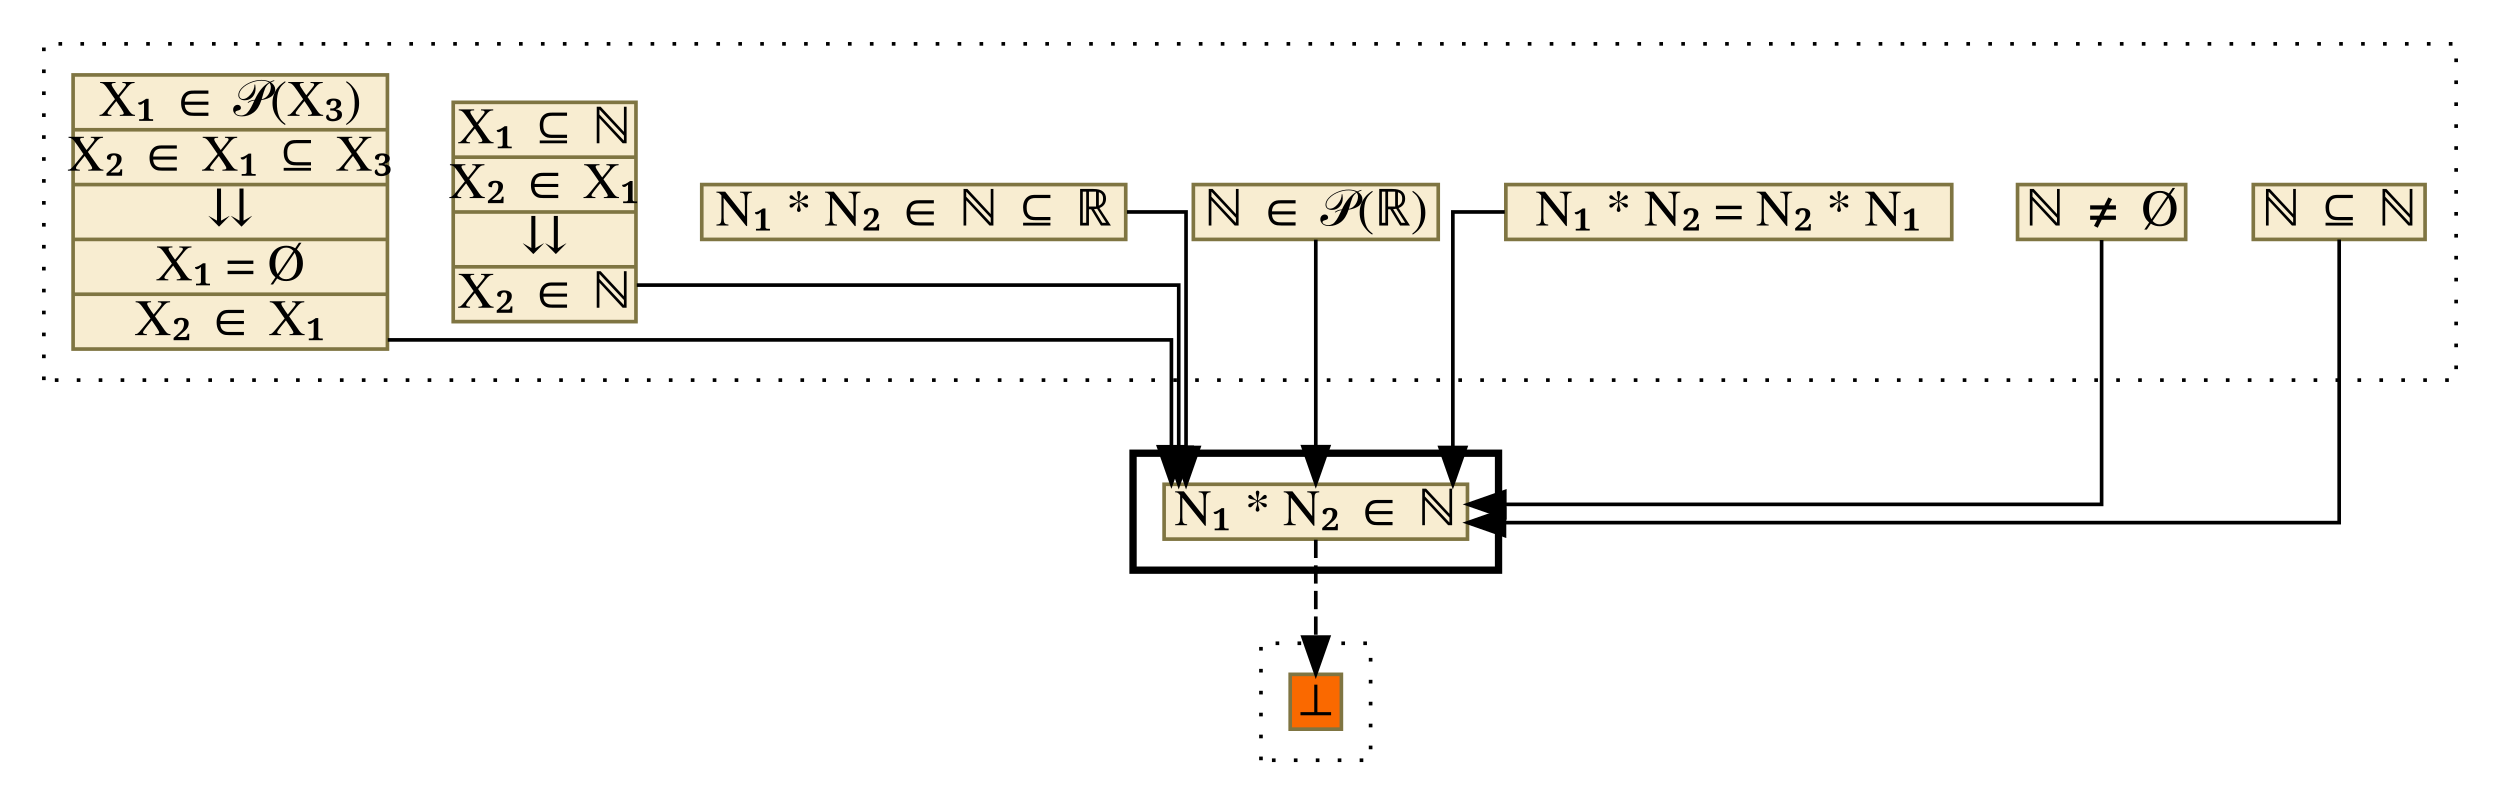
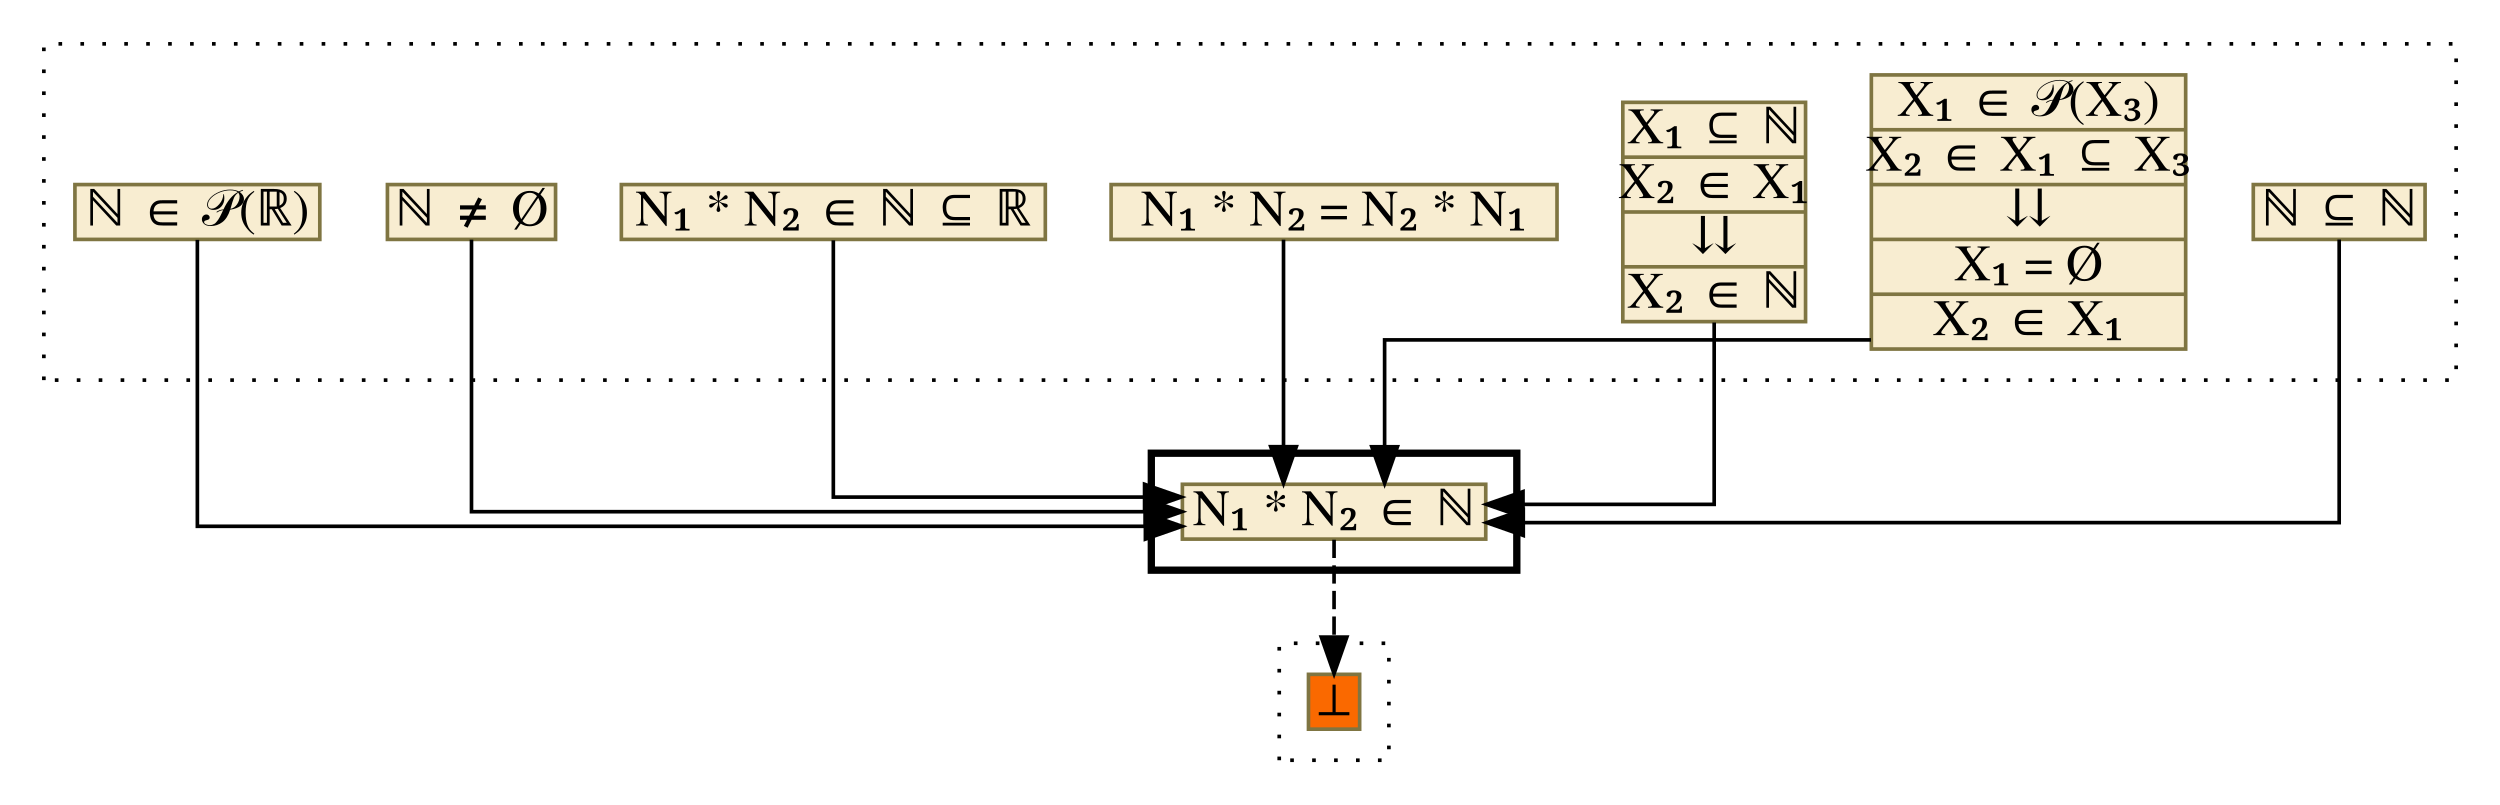
<svg xmlns="http://www.w3.org/2000/svg" xmlns:xlink="http://www.w3.org/1999/xlink" width="684pt" height="220pt" viewBox="0.00 0.00 684.00 220.00">
  <g id="graph0" class="graph" transform="scale(1 1) rotate(0) translate(4 216)">
    <g id="clust1" class="cluster">
      <polygon fill="transparent" stroke="black" stroke-dasharray="1,5" points="8,-112 8,-204 668,-204 668,-112 8,-112" />
    </g>
    <g id="clust2" class="cluster">
-       <polygon fill="transparent" stroke="black" stroke-width="2" points="306,-60 306,-92 406,-92 406,-60 306,-60" />
+       <polygon fill="transparent" stroke="black" stroke-width="2" points="311,-60 311,-92 411,-92 411,-60 311,-60" />
    </g>
    <g id="clust3" class="cluster">
-       <polygon fill="transparent" stroke="black" stroke-dasharray="1,5" points="341,-8 341,-40 371,-40 371,-8 341,-8" />
+       <polygon fill="transparent" stroke="black" stroke-dasharray="1,5" points="346,-8 346,-40 376,-40 376,-8 346,-8" />
    </g>
    <g id="node1" class="node">
      <g id="a_node1">
        <a xlink:href="c_0_127.html" xlink:title="{ℕ ⊆ ℕ}" target="_vizar">
          <polygon fill="#f8edd1" stroke="#7f7542" points="612.5,-150.5 612.5,-165.5 659.5,-165.5 659.5,-150.5 612.5,-150.5" />
          <text text-anchor="middle" x="636" y="-154.3" font-family="Times,serif" font-size="14.00">ℕ ⊆ ℕ</text>
        </a>
      </g>
    </g>
    <g id="node8" class="node">
      <g id="a_node8">
        <a xlink:href="c_0_136.html" xlink:title="{N₁ * N₂ ∈ ℕ}" target="_vizar">
-           <polygon fill="#f8edd1" stroke="#7f7542" points="314.5,-68.5 314.5,-83.5 397.5,-83.5 397.5,-68.5 314.5,-68.5" />
-           <text text-anchor="middle" x="356" y="-72.3" font-family="Times,serif" font-size="14.00">N₁ * N₂ ∈ ℕ</text>
+           <polygon fill="#f8edd1" stroke="#7f7542" points="319.5,-68.5 319.5,-83.5 402.5,-83.5 402.5,-68.5 319.5,-68.5" />
+           <text text-anchor="middle" x="361" y="-72.3" font-family="Times,serif" font-size="14.00">N₁ * N₂ ∈ ℕ</text>
        </a>
      </g>
    </g>
    <g id="edge1" class="edge">
-       <path fill="none" stroke="black" d="M636,-150.46C636,-129.65 636,-73 636,-73 636,-73 407.62,-73 407.62,-73" />
-       <polygon fill="black" stroke="black" points="407.62,-69.5 397.62,-73 407.62,-76.5 407.62,-69.5" />
+       <path fill="none" stroke="black" d="M636,-150.46C636,-129.65 636,-73 636,-73 636,-73 412.77,-73 412.77,-73" />
+       <polygon fill="black" stroke="black" points="412.77,-69.5 402.77,-73 412.77,-76.5 412.77,-69.5" />
    </g>
    <g id="node2" class="node">
      <g id="a_node2">
-         <a xlink:href="c_0_132.html" xlink:title="{ℕ ≠ Ø}" target="_vizar">
-           <polygon fill="#f8edd1" stroke="#7f7542" points="548,-150.5 548,-165.5 594,-165.5 594,-150.5 548,-150.5" />
-           <text text-anchor="middle" x="571" y="-154.3" font-family="Times,serif" font-size="14.00">ℕ ≠ Ø</text>
+         <a xlink:href="c_0_129.html" xlink:title="{X₁ ∈ 𝒫(X₃)|X₂ ∈ X₁ ⊆ X₃|⇊|X₁ = Ø|X₂ ∈ X₁}" target="_vizar">
+           <polygon fill="#f8edd1" stroke="#7f7542" points="508,-120.5 508,-195.5 594,-195.5 594,-120.5 508,-120.5" />
+           <text text-anchor="middle" x="551" y="-184.3" font-family="Times,serif" font-size="14.00">X₁ ∈ 𝒫(X₃)</text>
+           <polyline fill="none" stroke="#7f7542" points="508,-180.5 594,-180.5 " />
+           <text text-anchor="middle" x="551" y="-169.3" font-family="Times,serif" font-size="14.00">X₂ ∈ X₁ ⊆ X₃</text>
+           <polyline fill="none" stroke="#7f7542" points="508,-165.5 594,-165.5 " />
+           <text text-anchor="middle" x="551" y="-154.3" font-family="Times,serif" font-size="14.00">⇊</text>
+           <polyline fill="none" stroke="#7f7542" points="508,-150.5 594,-150.5 " />
+           <text text-anchor="middle" x="551" y="-139.3" font-family="Times,serif" font-size="14.00">X₁ = Ø</text>
+           <polyline fill="none" stroke="#7f7542" points="508,-135.5 594,-135.5 " />
+           <text text-anchor="middle" x="551" y="-124.3" font-family="Times,serif" font-size="14.00">X₂ ∈ X₁</text>
        </a>
      </g>
    </g>
    <g id="edge2" class="edge">
-       <path fill="none" stroke="black" d="M571,-150.33C571,-130.31 571,-78 571,-78 571,-78 407.71,-78 407.71,-78" />
-       <polygon fill="black" stroke="black" points="407.71,-74.5 397.71,-78 407.71,-81.5 407.71,-74.5" />
+       <path fill="none" stroke="black" d="M507.9,-123C455.75,-123 374.83,-123 374.83,-123 374.83,-123 374.83,-93.76 374.83,-93.76" />
+       <polygon fill="black" stroke="black" points="378.33,-93.76 374.83,-83.76 371.33,-93.76 378.33,-93.76" />
    </g>
    <g id="node3" class="node">
      <g id="a_node3">
-         <a xlink:href="c_0_63.html" xlink:title="{N₁ * N₂ = N₂ * N₁}" target="_vizar">
-           <polygon fill="#f8edd1" stroke="#7f7542" points="408,-150.5 408,-165.5 530,-165.5 530,-150.5 408,-150.5" />
-           <text text-anchor="middle" x="469" y="-154.3" font-family="Times,serif" font-size="14.00">N₁ * N₂ = N₂ * N₁</text>
+         <a xlink:href="c_0_126.html" xlink:title="{X₁ ⊆ ℕ|X₂ ∈ X₁|⇊|X₂ ∈ ℕ}" target="_vizar">
+           <polygon fill="#f8edd1" stroke="#7f7542" points="440,-128 440,-188 490,-188 490,-128 440,-128" />
+           <text text-anchor="middle" x="465" y="-176.8" font-family="Times,serif" font-size="14.00">X₁ ⊆ ℕ</text>
+           <polyline fill="none" stroke="#7f7542" points="440,-173 490,-173 " />
+           <text text-anchor="middle" x="465" y="-161.8" font-family="Times,serif" font-size="14.00">X₂ ∈ X₁</text>
+           <polyline fill="none" stroke="#7f7542" points="440,-158 490,-158 " />
+           <text text-anchor="middle" x="465" y="-146.8" font-family="Times,serif" font-size="14.00">⇊</text>
+           <polyline fill="none" stroke="#7f7542" points="440,-143 490,-143 " />
+           <text text-anchor="middle" x="465" y="-131.8" font-family="Times,serif" font-size="14.00">X₂ ∈ ℕ</text>
        </a>
      </g>
    </g>
    <g id="edge3" class="edge">
-       <path fill="none" stroke="black" d="M407.7,-158C399.31,-158 393.5,-158 393.5,-158 393.5,-158 393.5,-93.57 393.5,-93.57" />
-       <polygon fill="black" stroke="black" points="397,-93.57 393.5,-83.57 390,-93.57 397,-93.57" />
+       <path fill="none" stroke="black" d="M465,-127.76C465,-105.1 465,-78 465,-78 465,-78 412.7,-78 412.7,-78" />
+       <polygon fill="black" stroke="black" points="412.7,-74.5 402.7,-78 412.7,-81.5 412.7,-74.5" />
    </g>
    <g id="node4" class="node">
      <g id="a_node4">
-         <a xlink:href="c_0_131.html" xlink:title="{ℕ ∈ 𝒫(ℝ)}" target="_vizar">
-           <polygon fill="#f8edd1" stroke="#7f7542" points="322.5,-150.5 322.5,-165.5 389.5,-165.5 389.5,-150.5 322.5,-150.5" />
-           <text text-anchor="middle" x="356" y="-154.3" font-family="Times,serif" font-size="14.00">ℕ ∈ 𝒫(ℝ)</text>
+         <a xlink:href="c_0_63.html" xlink:title="{N₁ * N₂ = N₂ * N₁}" target="_vizar">
+           <polygon fill="#f8edd1" stroke="#7f7542" points="300,-150.5 300,-165.5 422,-165.5 422,-150.5 300,-150.5" />
+           <text text-anchor="middle" x="361" y="-154.3" font-family="Times,serif" font-size="14.00">N₁ * N₂ = N₂ * N₁</text>
        </a>
      </g>
    </g>
    <g id="edge4" class="edge">
-       <path fill="none" stroke="black" d="M356,-150.43C356,-150.43 356,-93.79 356,-93.79" />
-       <polygon fill="black" stroke="black" points="359.5,-93.79 356,-83.79 352.5,-93.79 359.5,-93.79" />
+       <path fill="none" stroke="black" d="M347.17,-150.43C347.17,-150.43 347.17,-93.79 347.17,-93.79" />
+       <polygon fill="black" stroke="black" points="350.67,-93.79 347.17,-83.79 343.67,-93.79 350.67,-93.79" />
    </g>
    <g id="node5" class="node">
      <g id="a_node5">
        <a xlink:href="c_0_130.html" xlink:title="{N₁ * N₂ ∈ ℕ ⊆ ℝ}" target="_vizar">
-           <polygon fill="#f8edd1" stroke="#7f7542" points="188,-150.5 188,-165.5 304,-165.5 304,-150.5 188,-150.5" />
-           <text text-anchor="middle" x="246" y="-154.3" font-family="Times,serif" font-size="14.00">N₁ * N₂ ∈ ℕ ⊆ ℝ</text>
+           <polygon fill="#f8edd1" stroke="#7f7542" points="166,-150.5 166,-165.5 282,-165.5 282,-150.5 166,-150.5" />
+           <text text-anchor="middle" x="224" y="-154.3" font-family="Times,serif" font-size="14.00">N₁ * N₂ ∈ ℕ ⊆ ℝ</text>
        </a>
      </g>
    </g>
    <g id="edge5" class="edge">
-       <path fill="none" stroke="black" d="M304.33,-158C313.76,-158 320.5,-158 320.5,-158 320.5,-158 320.5,-93.57 320.5,-93.57" />
-       <polygon fill="black" stroke="black" points="324,-93.57 320.5,-83.57 317,-93.57 324,-93.57" />
+       <path fill="none" stroke="black" d="M224,-150.24C224,-130.51 224,-80 224,-80 224,-80 309.15,-80 309.15,-80" />
+       <polygon fill="black" stroke="black" points="309.15,-83.5 319.15,-80 309.15,-76.5 309.15,-83.5" />
    </g>
    <g id="node6" class="node">
      <g id="a_node6">
-         <a xlink:href="c_0_126.html" xlink:title="{X₁ ⊆ ℕ|X₂ ∈ X₁|⇊|X₂ ∈ ℕ}" target="_vizar">
-           <polygon fill="#f8edd1" stroke="#7f7542" points="120,-128 120,-188 170,-188 170,-128 120,-128" />
-           <text text-anchor="middle" x="145" y="-176.8" font-family="Times,serif" font-size="14.00">X₁ ⊆ ℕ</text>
-           <polyline fill="none" stroke="#7f7542" points="120,-173 170,-173 " />
-           <text text-anchor="middle" x="145" y="-161.8" font-family="Times,serif" font-size="14.00">X₂ ∈ X₁</text>
-           <polyline fill="none" stroke="#7f7542" points="120,-158 170,-158 " />
-           <text text-anchor="middle" x="145" y="-146.8" font-family="Times,serif" font-size="14.00">⇊</text>
-           <polyline fill="none" stroke="#7f7542" points="120,-143 170,-143 " />
-           <text text-anchor="middle" x="145" y="-131.8" font-family="Times,serif" font-size="14.00">X₂ ∈ ℕ</text>
+         <a xlink:href="c_0_132.html" xlink:title="{ℕ ≠ Ø}" target="_vizar">
+           <polygon fill="#f8edd1" stroke="#7f7542" points="102,-150.5 102,-165.5 148,-165.5 148,-150.5 102,-150.5" />
+           <text text-anchor="middle" x="125" y="-154.3" font-family="Times,serif" font-size="14.00">ℕ ≠ Ø</text>
        </a>
      </g>
    </g>
    <g id="edge6" class="edge">
-       <path fill="none" stroke="black" d="M170.23,-138C218.35,-138 318.5,-138 318.5,-138 318.5,-138 318.5,-93.6 318.5,-93.6" />
-       <polygon fill="black" stroke="black" points="322,-93.6 318.5,-83.6 315,-93.6 322,-93.6" />
+       <path fill="none" stroke="black" d="M125,-150.43C125,-130.13 125,-76 125,-76 125,-76 309.35,-76 309.35,-76" />
+       <polygon fill="black" stroke="black" points="309.35,-79.5 319.35,-76 309.35,-72.5 309.35,-79.5" />
    </g>
    <g id="node7" class="node">
      <g id="a_node7">
-         <a xlink:href="c_0_129.html" xlink:title="{X₁ ∈ 𝒫(X₃)|X₂ ∈ X₁ ⊆ X₃|⇊|X₁ = Ø|X₂ ∈ X₁}" target="_vizar">
-           <polygon fill="#f8edd1" stroke="#7f7542" points="16,-120.5 16,-195.5 102,-195.5 102,-120.5 16,-120.5" />
-           <text text-anchor="middle" x="59" y="-184.3" font-family="Times,serif" font-size="14.00">X₁ ∈ 𝒫(X₃)</text>
-           <polyline fill="none" stroke="#7f7542" points="16,-180.5 102,-180.5 " />
-           <text text-anchor="middle" x="59" y="-169.3" font-family="Times,serif" font-size="14.00">X₂ ∈ X₁ ⊆ X₃</text>
-           <polyline fill="none" stroke="#7f7542" points="16,-165.5 102,-165.5 " />
-           <text text-anchor="middle" x="59" y="-154.3" font-family="Times,serif" font-size="14.00">⇊</text>
-           <polyline fill="none" stroke="#7f7542" points="16,-150.5 102,-150.5 " />
-           <text text-anchor="middle" x="59" y="-139.3" font-family="Times,serif" font-size="14.00">X₁ = Ø</text>
-           <polyline fill="none" stroke="#7f7542" points="16,-135.5 102,-135.5 " />
-           <text text-anchor="middle" x="59" y="-124.3" font-family="Times,serif" font-size="14.00">X₂ ∈ X₁</text>
+         <a xlink:href="c_0_131.html" xlink:title="{ℕ ∈ 𝒫(ℝ)}" target="_vizar">
+           <polygon fill="#f8edd1" stroke="#7f7542" points="16.5,-150.5 16.5,-165.5 83.5,-165.5 83.5,-150.5 16.5,-150.5" />
+           <text text-anchor="middle" x="50" y="-154.3" font-family="Times,serif" font-size="14.00">ℕ ∈ 𝒫(ℝ)</text>
        </a>
      </g>
    </g>
    <g id="edge7" class="edge">
-       <path fill="none" stroke="black" d="M102.1,-123C175.4,-123 316.5,-123 316.5,-123 316.5,-123 316.5,-93.76 316.5,-93.76" />
-       <polygon fill="black" stroke="black" points="320,-93.76 316.5,-83.76 313,-93.76 320,-93.76" />
+       <path fill="none" stroke="black" d="M50,-150.37C50,-129.32 50,-72 50,-72 50,-72 309.38,-72 309.38,-72" />
+       <polygon fill="black" stroke="black" points="309.38,-75.5 319.38,-72 309.38,-68.5 309.38,-75.5" />
    </g>
    <g id="node9" class="node">
      <g id="a_node9">
        <a xlink:href="c_0_157.html" xlink:title="⊥" target="_vizar">
-           <polygon fill="#fa6900" stroke="#7f7542" points="349,-16.5 349,-31.5 363,-31.5 363,-16.5 349,-16.5" />
-           <text text-anchor="middle" x="356" y="-20.3" font-family="Times,serif" font-size="14.00">⊥</text>
+           <polygon fill="#fa6900" stroke="#7f7542" points="354,-16.5 354,-31.5 368,-31.5 368,-16.5 354,-16.5" />
+           <text text-anchor="middle" x="361" y="-20.3" font-family="Times,serif" font-size="14.00">⊥</text>
        </a>
      </g>
    </g>
    <g id="edge8" class="edge">
-       <path fill="none" stroke="black" stroke-dasharray="5,2" d="M356,-68.33C356,-68.33 356,-41.7 356,-41.7" />
-       <polygon fill="black" stroke="black" points="359.5,-41.7 356,-31.7 352.5,-41.7 359.5,-41.7" />
+       <path fill="none" stroke="black" stroke-dasharray="5,2" d="M361,-68.33C361,-68.33 361,-41.7 361,-41.7" />
+       <polygon fill="black" stroke="black" points="364.5,-41.7 361,-31.7 357.5,-41.7 364.5,-41.7" />
    </g>
  </g>
</svg>
